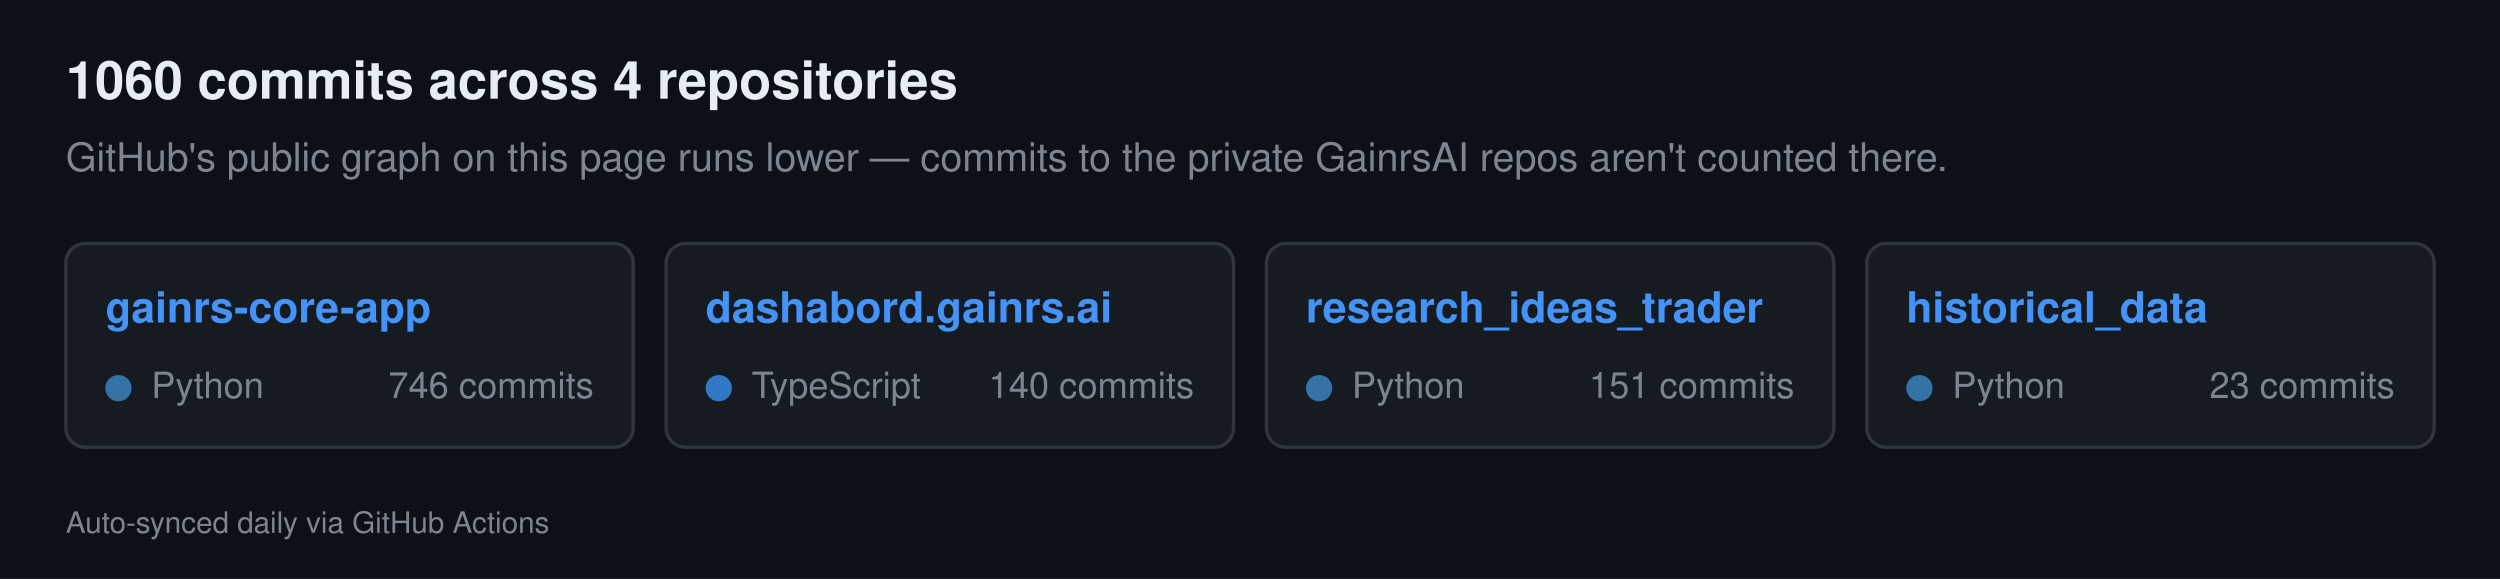
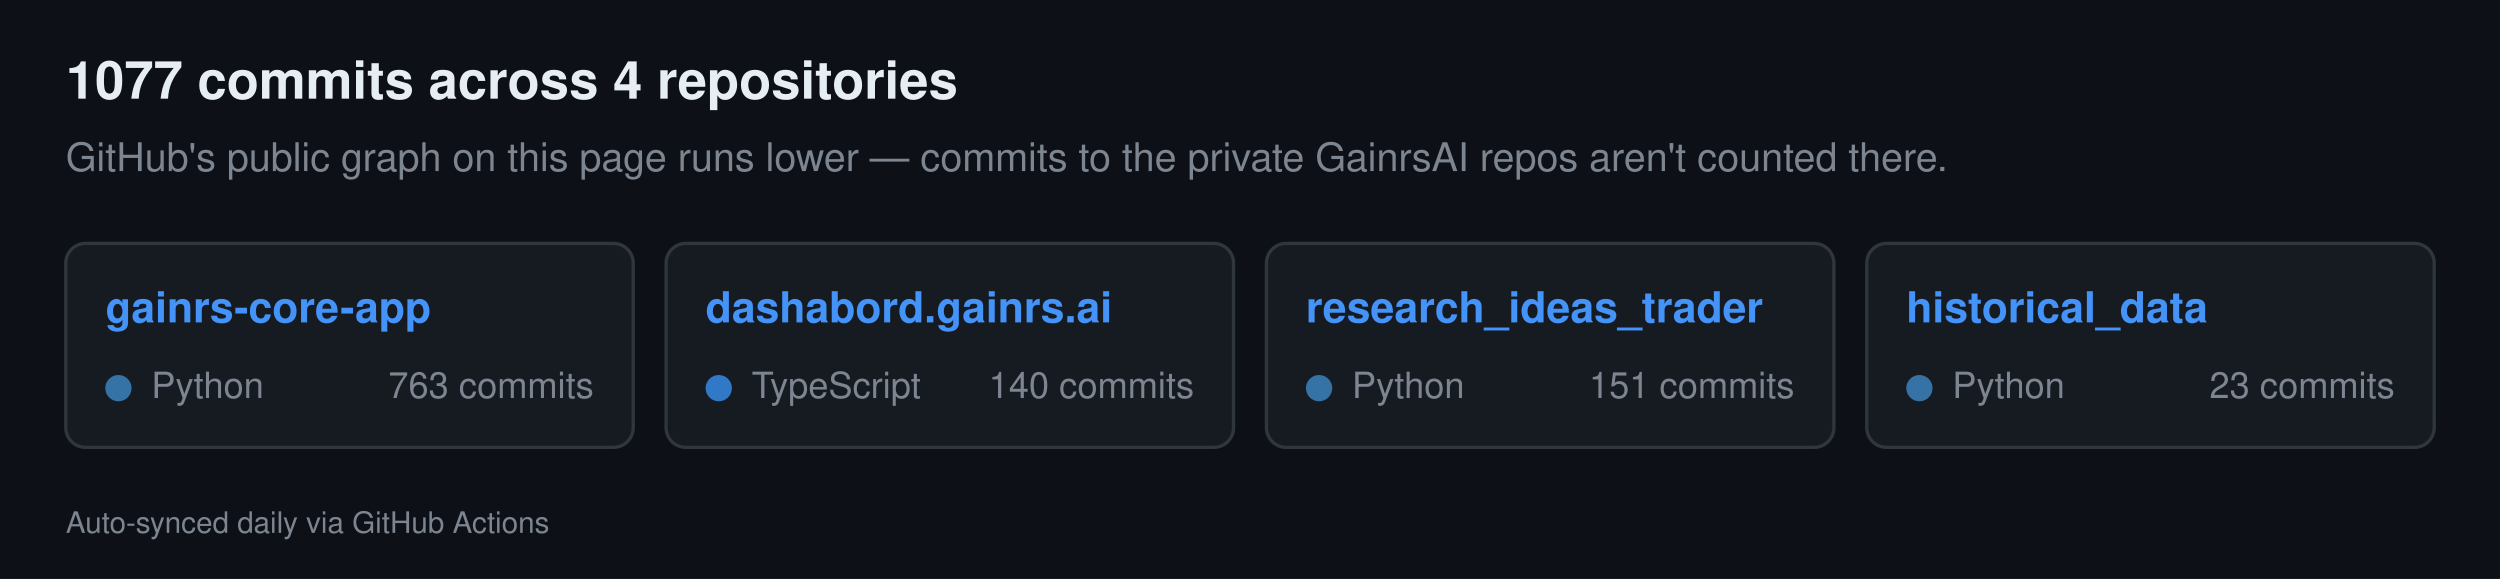
- <svg xmlns="http://www.w3.org/2000/svg" width="760" height="176" viewBox="0 0 760 176" font-family="-apple-system, BlinkMacSystemFont, 'Segoe UI', Helvetica, Arial, sans-serif" role="img" aria-label="1060 commits across 4 repositories">
+ <svg xmlns="http://www.w3.org/2000/svg" width="760" height="176" viewBox="0 0 760 176" font-family="-apple-system, BlinkMacSystemFont, 'Segoe UI', Helvetica, Arial, sans-serif" role="img" aria-label="1077 commits across 4 repositories">
  <rect width="760" height="176" fill="#0d1117" />
-   <text x="20" y="30" font-size="16" font-weight="600" fill="#e6edf3">1060 commits across 4 repositories</text>
+   <text x="20" y="30" font-size="16" font-weight="600" fill="#e6edf3">1077 commits across 4 repositories</text>
  <text x="20" y="52" font-size="12" fill="#7d8590">GitHub's public graph on this page runs lower — commits to the private GainrsAI repos aren't counted there.</text>
  <rect x="20.0" y="74" width="172.5" height="62" rx="6" fill="#161b22" stroke="#30363d" />
  <text x="32.0" y="98" font-size="13" font-weight="600" fill="#4493f8">gainrs-core-app</text>
  <circle cx="36.0" cy="118" r="4" fill="#3572A5" />
  <text x="46.0" y="121" font-size="11" fill="#7d8590">Python</text>
-   <text x="180.5" y="121" font-size="11" fill="#7d8590" text-anchor="end">746 commits</text>
+   <text x="180.5" y="121" font-size="11" fill="#7d8590" text-anchor="end">763 commits</text>
  <rect x="202.5" y="74" width="172.5" height="62" rx="6" fill="#161b22" stroke="#30363d" />
  <text x="214.5" y="98" font-size="13" font-weight="600" fill="#4493f8">dashabord.gainrs.ai</text>
  <circle cx="218.5" cy="118" r="4" fill="#3178c6" />
  <text x="228.5" y="121" font-size="11" fill="#7d8590">TypeScript</text>
  <text x="363.0" y="121" font-size="11" fill="#7d8590" text-anchor="end">140 commits</text>
  <rect x="385.0" y="74" width="172.5" height="62" rx="6" fill="#161b22" stroke="#30363d" />
  <text x="397.0" y="98" font-size="13" font-weight="600" fill="#4493f8">research_ideas_trader</text>
  <circle cx="401.0" cy="118" r="4" fill="#3572A5" />
  <text x="411.0" y="121" font-size="11" fill="#7d8590">Python</text>
  <text x="545.5" y="121" font-size="11" fill="#7d8590" text-anchor="end">151 commits</text>
  <rect x="567.5" y="74" width="172.5" height="62" rx="6" fill="#161b22" stroke="#30363d" />
  <text x="579.5" y="98" font-size="13" font-weight="600" fill="#4493f8">historical_data</text>
  <circle cx="583.5" cy="118" r="4" fill="#3572A5" />
  <text x="593.5" y="121" font-size="11" fill="#7d8590">Python</text>
  <text x="728.0" y="121" font-size="11" fill="#7d8590" text-anchor="end">23 commits</text>
  <text x="20" y="162" font-size="9" fill="#7d8590">Auto-synced daily via GitHub Actions</text>
</svg>
